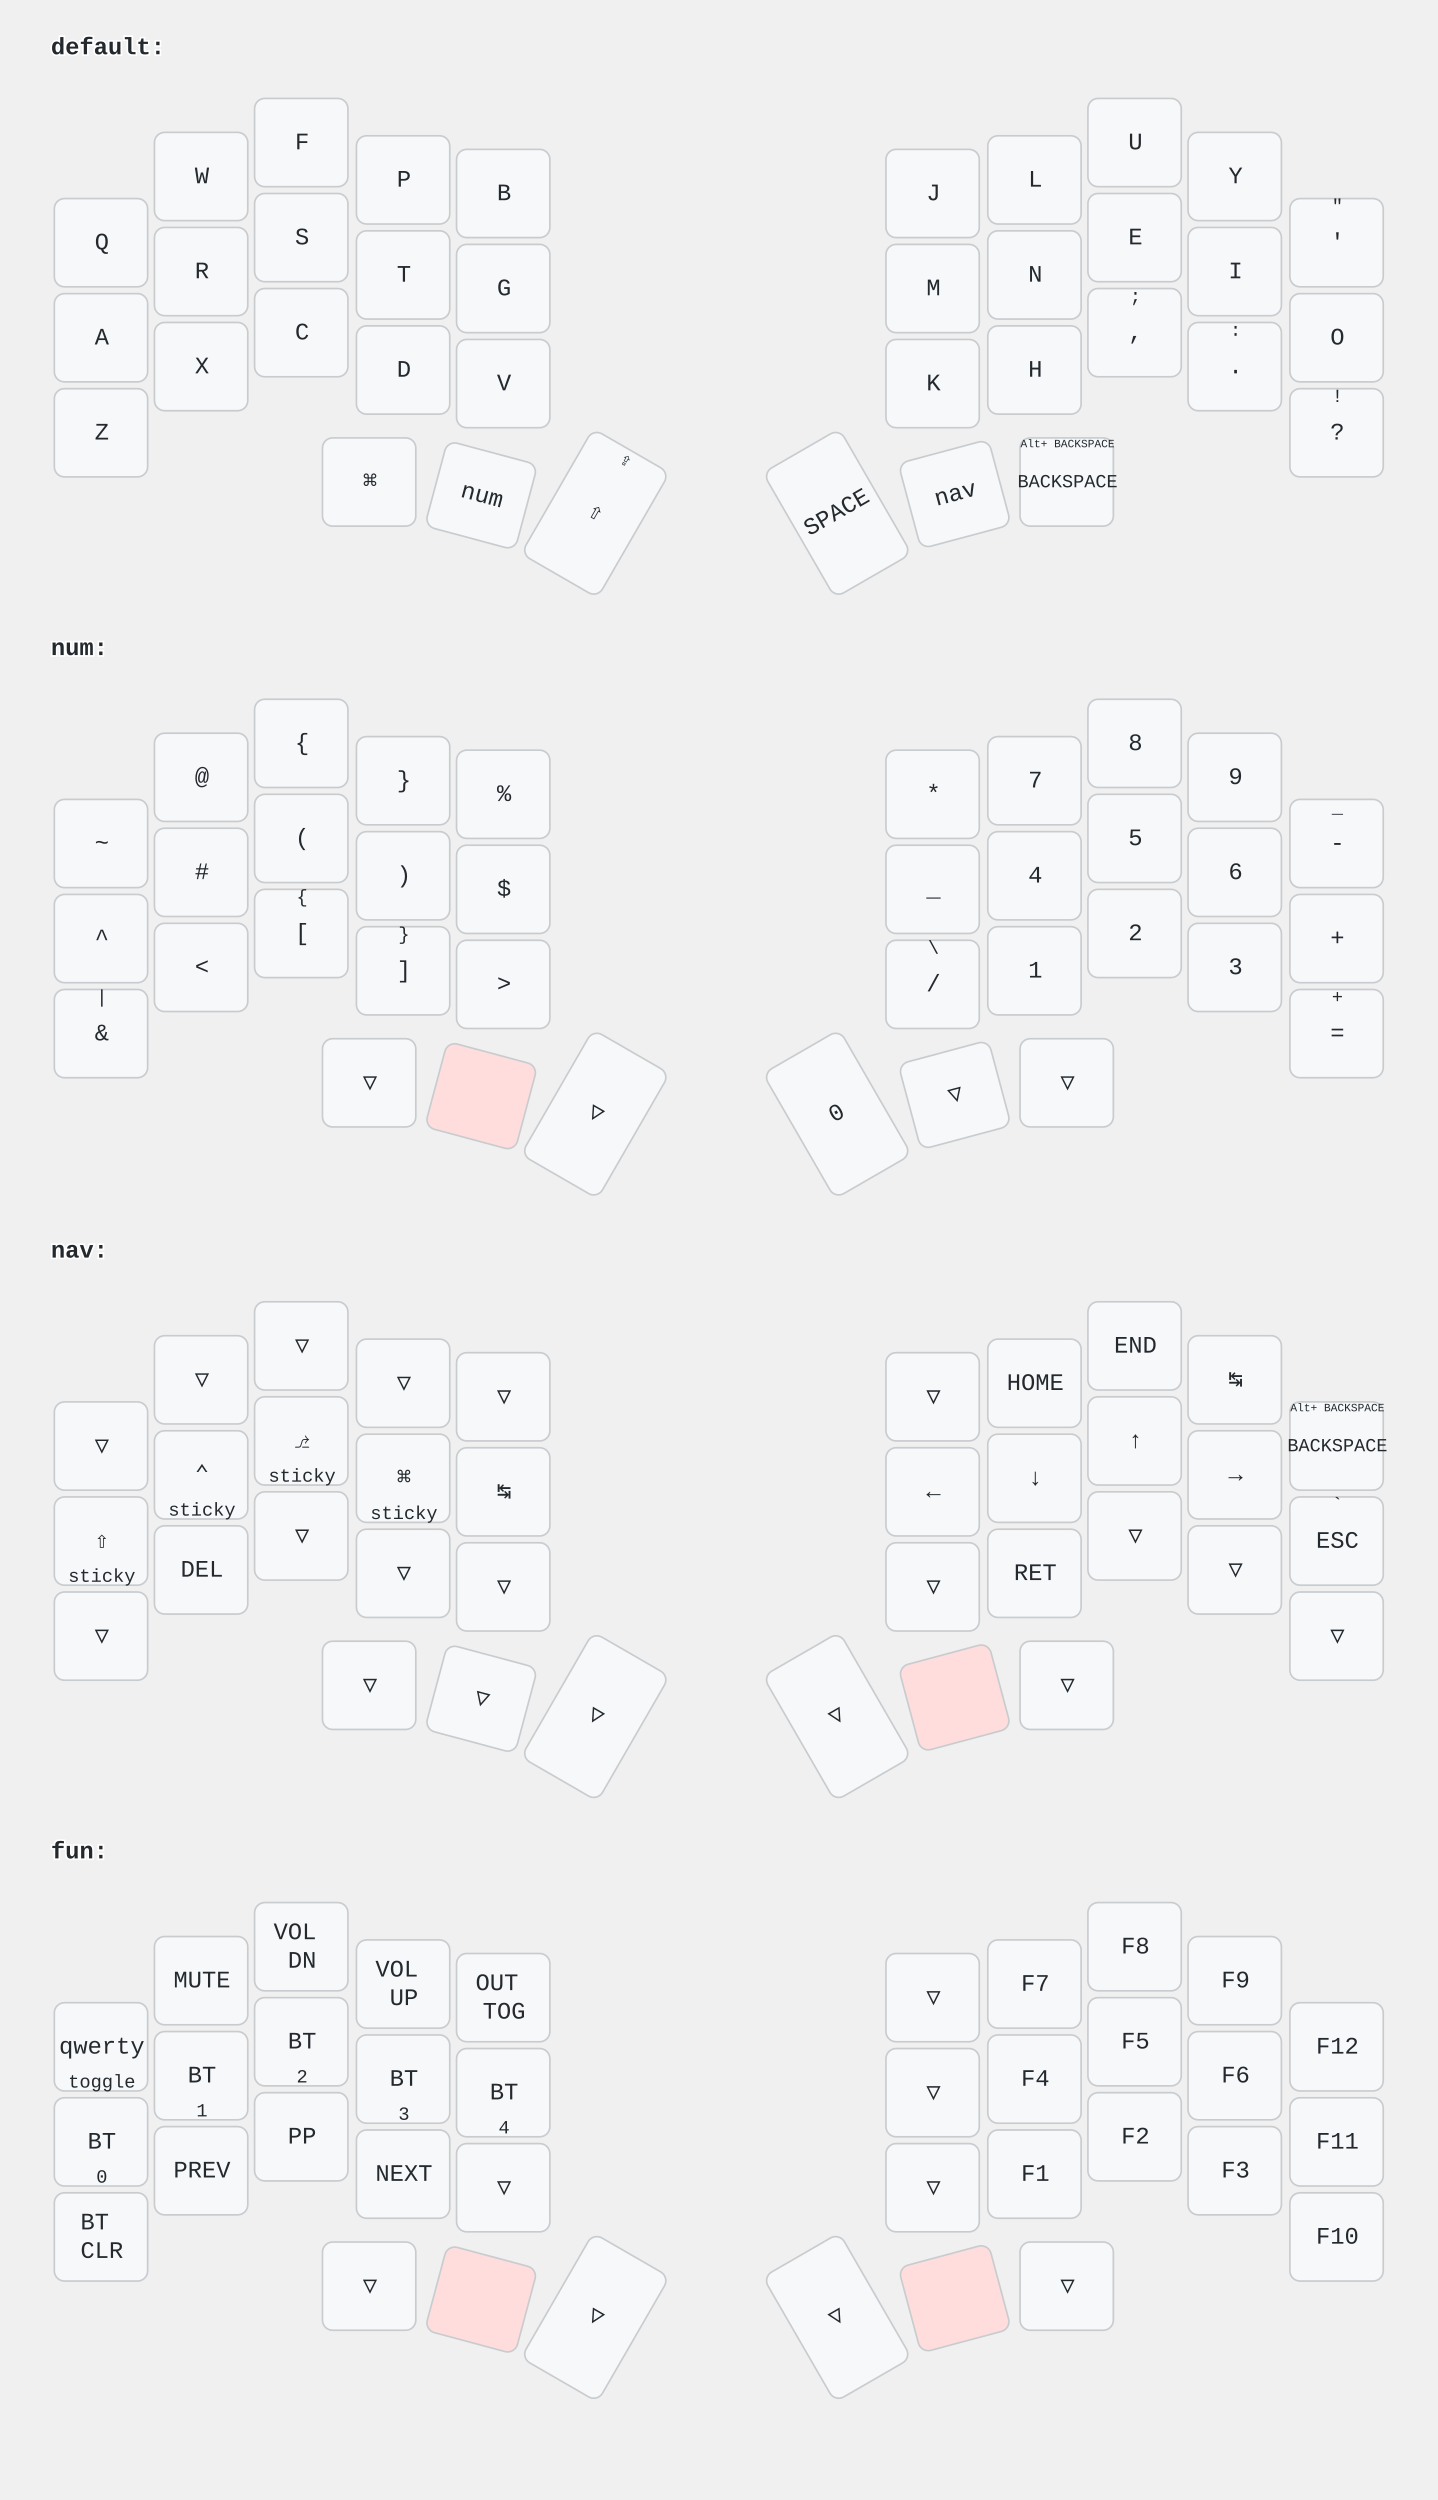
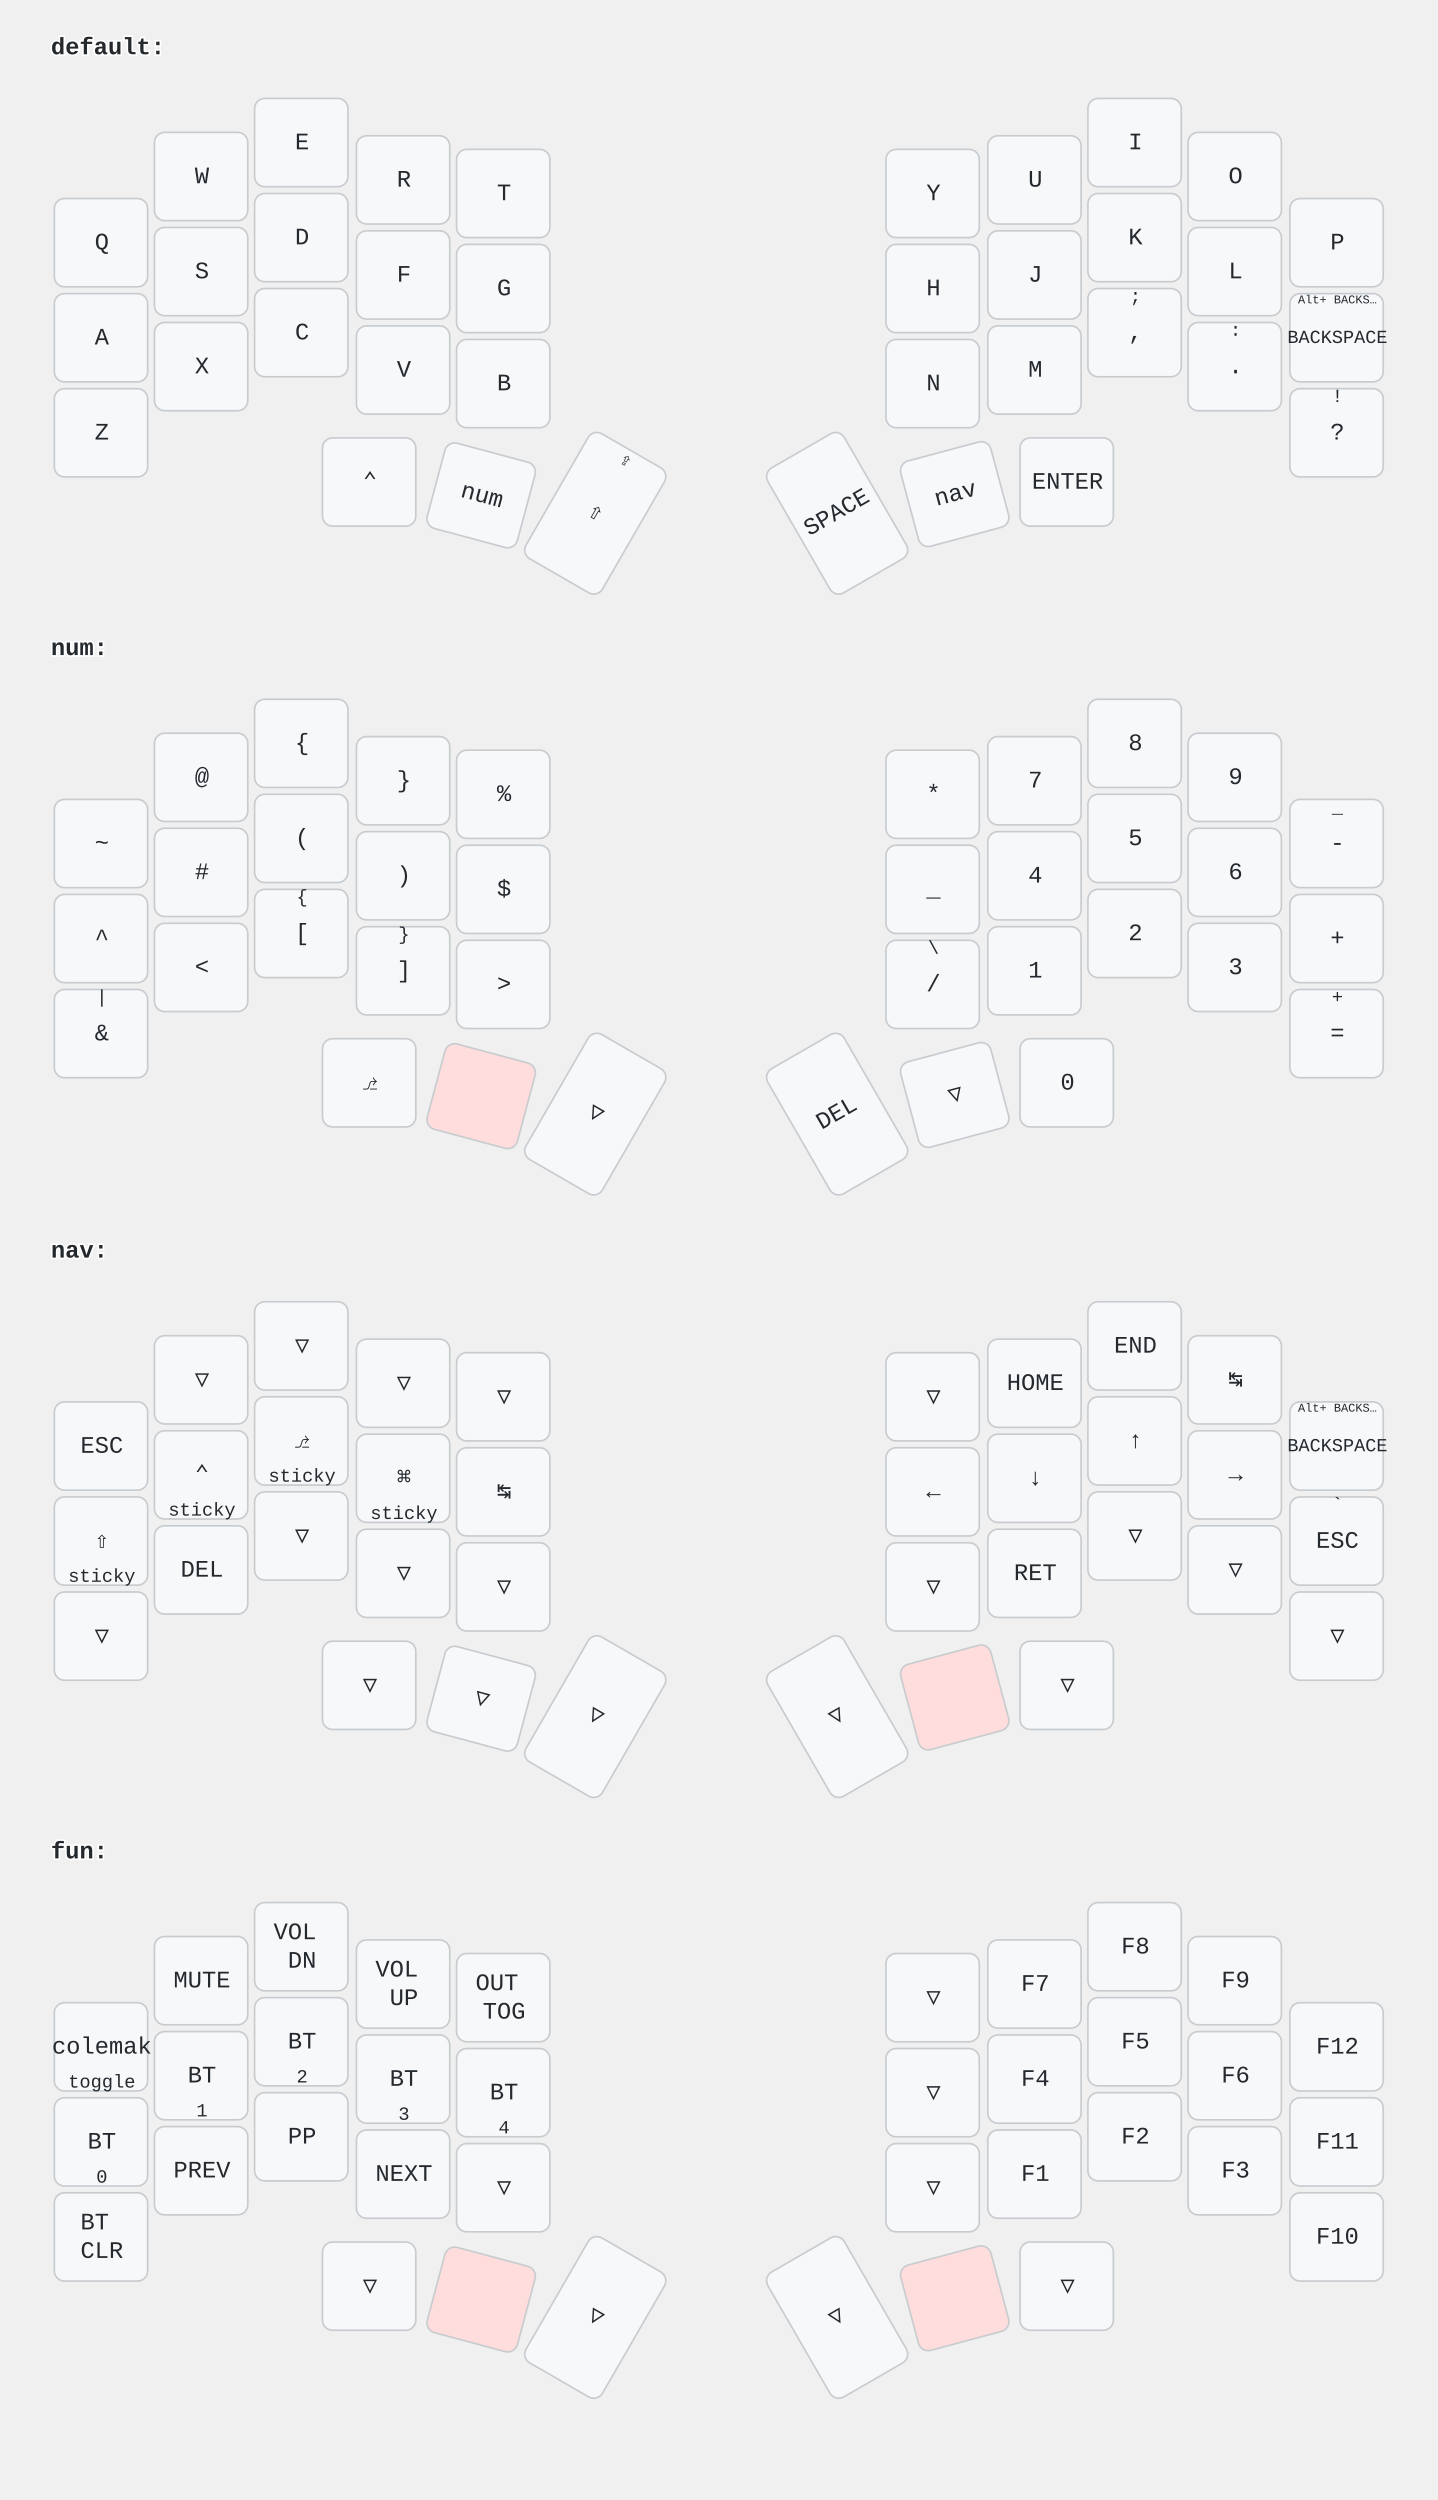
<svg xmlns="http://www.w3.org/2000/svg" width="847" height="1473" viewBox="0 0 847 1473" class="keymap">
  <style>/* font and background color specifications */
svg {
    font-family: SFMono-Regular,Consolas,Liberation Mono,Menlo,monospace;
    font-size: 14px;
    font-kerning: normal;
    text-rendering: optimizeLegibility;
    fill: #24292e;
}

/* default key styling */
rect {
    fill: #f6f8fa;
    stroke: #c9cccf;
    stroke-width: 1;
}

/* color accent for combo boxes */
rect.combo {
    fill: #cdf;
}

/* color accent for held keys */
rect.held, rect.combo.held {
    fill: #fdd;
}

/* color accent for ghost (optional) keys */
rect.ghost, rect.combo.ghost {
    fill: #ddd;
}

text {
    text-anchor: middle;
    dominant-baseline: middle;
}

/* styling for layer labels */
text.label {
    font-weight: bold;
    text-anchor: start;
    stroke: white;
    stroke-width: 2;
    paint-order: stroke;
}

/* styling for combo tap, and key hold/shifted label text */
text.combo, text.hold, text.shifted {
    font-size: 11px;
}

text.hold {
    text-anchor: middle;
    dominant-baseline: auto;
}

text.shifted {
    text-anchor: middle;
    dominant-baseline: hanging;
}

/* styling for hold/shifted label text in combo box */
text.combo.hold, text.combo.shifted {
    font-size: 8px;
}

/* styling for combo dendrons */
path {
    stroke-width: 1;
    stroke: gray;
    fill: none;
}
</style>
  <g transform="translate(30, 0)" class="layer-default">
-     <text x="0" y="28" class="label">default:</text>
+     <text x="0" y="28" class="label" id="default">default:</text>
    <g transform="translate(0, 56)">
      <g transform="translate(30, 87)" class="key keypos-0">
        <rect rx="6" ry="6" x="-28" y="-26" width="55" height="52" class="key" />
        <text x="0" y="0" class="key tap">Q</text>
      </g>
      <g transform="translate(89, 48)" class="key keypos-1">
        <rect rx="6" ry="6" x="-28" y="-26" width="55" height="52" class="key" />
        <text x="0" y="0" class="key tap">W</text>
      </g>
      <g transform="translate(148, 28)" class="key keypos-2">
        <rect rx="6" ry="6" x="-28" y="-26" width="55" height="52" class="key" />
+         <text x="0" y="0" class="key tap">E</text>
+       </g>
+       <g transform="translate(208, 50)" class="key keypos-3">
+         <rect rx="6" ry="6" x="-28" y="-26" width="55" height="52" class="key" />
+         <text x="0" y="0" class="key tap">R</text>
+       </g>
+       <g transform="translate(267, 58)" class="key keypos-4">
+         <rect rx="6" ry="6" x="-28" y="-26" width="55" height="52" class="key" />
+         <text x="0" y="0" class="key tap">T</text>
+       </g>
+       <g transform="translate(520, 58)" class="key keypos-5">
+         <rect rx="6" ry="6" x="-28" y="-26" width="55" height="52" class="key" />
+         <text x="0" y="0" class="key tap">Y</text>
+       </g>
+       <g transform="translate(580, 50)" class="key keypos-6">
+         <rect rx="6" ry="6" x="-28" y="-26" width="55" height="52" class="key" />
+         <text x="0" y="0" class="key tap">U</text>
+       </g>
+       <g transform="translate(639, 28)" class="key keypos-7">
+         <rect rx="6" ry="6" x="-28" y="-26" width="55" height="52" class="key" />
+         <text x="0" y="0" class="key tap">I</text>
+       </g>
+       <g transform="translate(698, 48)" class="key keypos-8">
+         <rect rx="6" ry="6" x="-28" y="-26" width="55" height="52" class="key" />
+         <text x="0" y="0" class="key tap">O</text>
+       </g>
+       <g transform="translate(758, 87)" class="key keypos-9">
+         <rect rx="6" ry="6" x="-28" y="-26" width="55" height="52" class="key" />
+         <text x="0" y="0" class="key tap">P</text>
+       </g>
+       <g transform="translate(30, 143)" class="key keypos-10">
+         <rect rx="6" ry="6" x="-28" y="-26" width="55" height="52" class="key" />
+         <text x="0" y="0" class="key tap">A</text>
+       </g>
+       <g transform="translate(89, 104)" class="key keypos-11">
+         <rect rx="6" ry="6" x="-28" y="-26" width="55" height="52" class="key" />
+         <text x="0" y="0" class="key tap">S</text>
+       </g>
+       <g transform="translate(148, 84)" class="key keypos-12">
+         <rect rx="6" ry="6" x="-28" y="-26" width="55" height="52" class="key" />
+         <text x="0" y="0" class="key tap">D</text>
+       </g>
+       <g transform="translate(208, 106)" class="key keypos-13">
+         <rect rx="6" ry="6" x="-28" y="-26" width="55" height="52" class="key" />
        <text x="0" y="0" class="key tap">F</text>
      </g>
-       <g transform="translate(208, 50)" class="key keypos-3">
-         <rect rx="6" ry="6" x="-28" y="-26" width="55" height="52" class="key" />
-         <text x="0" y="0" class="key tap">P</text>
-       </g>
-       <g transform="translate(267, 58)" class="key keypos-4">
+       <g transform="translate(267, 114)" class="key keypos-14">
+         <rect rx="6" ry="6" x="-28" y="-26" width="55" height="52" class="key" />
+         <text x="0" y="0" class="key tap">G</text>
+       </g>
+       <g transform="translate(520, 114)" class="key keypos-15">
+         <rect rx="6" ry="6" x="-28" y="-26" width="55" height="52" class="key" />
+         <text x="0" y="0" class="key tap">H</text>
+       </g>
+       <g transform="translate(580, 106)" class="key keypos-16">
+         <rect rx="6" ry="6" x="-28" y="-26" width="55" height="52" class="key" />
+         <text x="0" y="0" class="key tap">J</text>
+       </g>
+       <g transform="translate(639, 84)" class="key keypos-17">
+         <rect rx="6" ry="6" x="-28" y="-26" width="55" height="52" class="key" />
+         <text x="0" y="0" class="key tap">K</text>
+       </g>
+       <g transform="translate(698, 104)" class="key keypos-18">
+         <rect rx="6" ry="6" x="-28" y="-26" width="55" height="52" class="key" />
+         <text x="0" y="0" class="key tap">L</text>
+       </g>
+       <g transform="translate(758, 143)" class="key keypos-19">
+         <rect rx="6" ry="6" x="-28" y="-26" width="55" height="52" class="key" />
+         <text x="0" y="0" class="key tap">
+           <tspan style="font-size: 78%">BACKSPACE</tspan>
+         </text>
+         <text x="0" y="-24" class="key shifted">
+           <tspan style="font-size: 64%">Alt+ BACKS…</tspan>
+         </text>
+       </g>
+       <g transform="translate(30, 199)" class="key keypos-20">
+         <rect rx="6" ry="6" x="-28" y="-26" width="55" height="52" class="key" />
+         <text x="0" y="0" class="key tap">Z</text>
+       </g>
+       <g transform="translate(89, 160)" class="key keypos-21">
+         <rect rx="6" ry="6" x="-28" y="-26" width="55" height="52" class="key" />
+         <text x="0" y="0" class="key tap">X</text>
+       </g>
+       <g transform="translate(148, 140)" class="key keypos-22">
+         <rect rx="6" ry="6" x="-28" y="-26" width="55" height="52" class="key" />
+         <text x="0" y="0" class="key tap">C</text>
+       </g>
+       <g transform="translate(208, 162)" class="key keypos-23">
+         <rect rx="6" ry="6" x="-28" y="-26" width="55" height="52" class="key" />
+         <text x="0" y="0" class="key tap">V</text>
+       </g>
+       <g transform="translate(267, 170)" class="key keypos-24">
        <rect rx="6" ry="6" x="-28" y="-26" width="55" height="52" class="key" />
        <text x="0" y="0" class="key tap">B</text>
      </g>
-       <g transform="translate(520, 58)" class="key keypos-5">
-         <rect rx="6" ry="6" x="-28" y="-26" width="55" height="52" class="key" />
-         <text x="0" y="0" class="key tap">J</text>
-       </g>
-       <g transform="translate(580, 50)" class="key keypos-6">
-         <rect rx="6" ry="6" x="-28" y="-26" width="55" height="52" class="key" />
-         <text x="0" y="0" class="key tap">L</text>
-       </g>
-       <g transform="translate(639, 28)" class="key keypos-7">
-         <rect rx="6" ry="6" x="-28" y="-26" width="55" height="52" class="key" />
-         <text x="0" y="0" class="key tap">U</text>
-       </g>
-       <g transform="translate(698, 48)" class="key keypos-8">
-         <rect rx="6" ry="6" x="-28" y="-26" width="55" height="52" class="key" />
-         <text x="0" y="0" class="key tap">Y</text>
-       </g>
-       <g transform="translate(758, 87)" class="key keypos-9">
-         <rect rx="6" ry="6" x="-28" y="-26" width="55" height="52" class="key" />
-         <text x="0" y="0" class="key tap">'</text>
-         <text x="0" y="-24" class="key shifted">"</text>
-       </g>
-       <g transform="translate(30, 143)" class="key keypos-10">
-         <rect rx="6" ry="6" x="-28" y="-26" width="55" height="52" class="key" />
-         <text x="0" y="0" class="key tap">A</text>
-       </g>
-       <g transform="translate(89, 104)" class="key keypos-11">
-         <rect rx="6" ry="6" x="-28" y="-26" width="55" height="52" class="key" />
-         <text x="0" y="0" class="key tap">R</text>
-       </g>
-       <g transform="translate(148, 84)" class="key keypos-12">
-         <rect rx="6" ry="6" x="-28" y="-26" width="55" height="52" class="key" />
-         <text x="0" y="0" class="key tap">S</text>
-       </g>
-       <g transform="translate(208, 106)" class="key keypos-13">
-         <rect rx="6" ry="6" x="-28" y="-26" width="55" height="52" class="key" />
-         <text x="0" y="0" class="key tap">T</text>
-       </g>
-       <g transform="translate(267, 114)" class="key keypos-14">
-         <rect rx="6" ry="6" x="-28" y="-26" width="55" height="52" class="key" />
-         <text x="0" y="0" class="key tap">G</text>
-       </g>
-       <g transform="translate(520, 114)" class="key keypos-15">
+       <g transform="translate(520, 170)" class="key keypos-25">
+         <rect rx="6" ry="6" x="-28" y="-26" width="55" height="52" class="key" />
+         <text x="0" y="0" class="key tap">N</text>
+       </g>
+       <g transform="translate(580, 162)" class="key keypos-26">
        <rect rx="6" ry="6" x="-28" y="-26" width="55" height="52" class="key" />
        <text x="0" y="0" class="key tap">M</text>
-       </g>
-       <g transform="translate(580, 106)" class="key keypos-16">
-         <rect rx="6" ry="6" x="-28" y="-26" width="55" height="52" class="key" />
-         <text x="0" y="0" class="key tap">N</text>
-       </g>
-       <g transform="translate(639, 84)" class="key keypos-17">
-         <rect rx="6" ry="6" x="-28" y="-26" width="55" height="52" class="key" />
-         <text x="0" y="0" class="key tap">E</text>
-       </g>
-       <g transform="translate(698, 104)" class="key keypos-18">
-         <rect rx="6" ry="6" x="-28" y="-26" width="55" height="52" class="key" />
-         <text x="0" y="0" class="key tap">I</text>
-       </g>
-       <g transform="translate(758, 143)" class="key keypos-19">
-         <rect rx="6" ry="6" x="-28" y="-26" width="55" height="52" class="key" />
-         <text x="0" y="0" class="key tap">O</text>
-       </g>
-       <g transform="translate(30, 199)" class="key keypos-20">
-         <rect rx="6" ry="6" x="-28" y="-26" width="55" height="52" class="key" />
-         <text x="0" y="0" class="key tap">Z</text>
-       </g>
-       <g transform="translate(89, 160)" class="key keypos-21">
-         <rect rx="6" ry="6" x="-28" y="-26" width="55" height="52" class="key" />
-         <text x="0" y="0" class="key tap">X</text>
-       </g>
-       <g transform="translate(148, 140)" class="key keypos-22">
-         <rect rx="6" ry="6" x="-28" y="-26" width="55" height="52" class="key" />
-         <text x="0" y="0" class="key tap">C</text>
-       </g>
-       <g transform="translate(208, 162)" class="key keypos-23">
-         <rect rx="6" ry="6" x="-28" y="-26" width="55" height="52" class="key" />
-         <text x="0" y="0" class="key tap">D</text>
-       </g>
-       <g transform="translate(267, 170)" class="key keypos-24">
-         <rect rx="6" ry="6" x="-28" y="-26" width="55" height="52" class="key" />
-         <text x="0" y="0" class="key tap">V</text>
-       </g>
-       <g transform="translate(520, 170)" class="key keypos-25">
-         <rect rx="6" ry="6" x="-28" y="-26" width="55" height="52" class="key" />
-         <text x="0" y="0" class="key tap">K</text>
-       </g>
-       <g transform="translate(580, 162)" class="key keypos-26">
-         <rect rx="6" ry="6" x="-28" y="-26" width="55" height="52" class="key" />
-         <text x="0" y="0" class="key tap">H</text>
      </g>
      <g transform="translate(639, 140)" class="key keypos-27">
        <rect rx="6" ry="6" x="-28" y="-26" width="55" height="52" class="key" />
        <text x="0" y="0" class="key tap">,</text>
        <text x="0" y="-24" class="key shifted">;</text>
      </g>
      <g transform="translate(698, 160)" class="key keypos-28">
        <rect rx="6" ry="6" x="-28" y="-26" width="55" height="52" class="key" />
        <text x="0" y="0" class="key tap">.</text>
        <text x="0" y="-24" class="key shifted">:</text>
      </g>
      <g transform="translate(758, 199)" class="key keypos-29">
        <rect rx="6" ry="6" x="-28" y="-26" width="55" height="52" class="key" />
        <text x="0" y="0" class="key tap">?</text>
        <text x="0" y="-24" class="key shifted">!</text>
      </g>
      <g transform="translate(188, 228)" class="key keypos-30">
        <rect rx="6" ry="6" x="-28" y="-26" width="55" height="52" class="key" />
-         <text x="0" y="0" class="key tap">⌘</text>
+         <text x="0" y="0" class="key tap">⌃</text>
      </g>
      <g transform="translate(254, 236) rotate(15.0)" class="key keypos-31">
        <rect rx="6" ry="6" x="-28" y="-26" width="55" height="52" class="key" />
-         <text x="0" y="0" class="key tap">num</text>
+         <a href="#num">
+           <text x="0" y="0" class="key tap layer-activator">num</text>
+         </a>
      </g>
      <g transform="translate(321, 246) rotate(30.0)" class="key keypos-32">
        <rect rx="6" ry="6" x="-26" y="-42" width="52" height="85" class="key" />
        <text x="0" y="0" class="key tap">⇧</text>
        <text x="0" y="-40" class="key shifted">⇪</text>
      </g>
      <g transform="translate(463, 246) rotate(-30.0)" class="key keypos-33">
        <rect rx="6" ry="6" x="-26" y="-42" width="52" height="85" class="key" />
        <text x="0" y="0" class="key tap">SPACE</text>
      </g>
      <g transform="translate(533, 235) rotate(-15.0)" class="key keypos-34">
        <rect rx="6" ry="6" x="-28" y="-26" width="55" height="52" class="key" />
-         <text x="0" y="0" class="key tap">nav</text>
+         <a href="#nav">
+           <text x="0" y="0" class="key tap layer-activator">nav</text>
+         </a>
      </g>
      <g transform="translate(599, 228)" class="key keypos-35">
+         <rect rx="6" ry="6" x="-28" y="-26" width="55" height="52" class="key" />
+         <text x="0" y="0" class="key tap">ENTER</text>
+       </g>
+     </g>
+   </g>
+   <g transform="translate(30, 354)" class="layer-num">
+     <text x="0" y="28" class="label" id="num">num:</text>
+     <g transform="translate(0, 56)">
+       <g transform="translate(30, 87)" class="key keypos-0">
+         <rect rx="6" ry="6" x="-28" y="-26" width="55" height="52" class="key" />
+         <text x="0" y="0" class="key tap">~</text>
+       </g>
+       <g transform="translate(89, 48)" class="key keypos-1">
+         <rect rx="6" ry="6" x="-28" y="-26" width="55" height="52" class="key" />
+         <text x="0" y="0" class="key tap">@</text>
+       </g>
+       <g transform="translate(148, 28)" class="key keypos-2">
+         <rect rx="6" ry="6" x="-28" y="-26" width="55" height="52" class="key" />
+         <text x="0" y="0" class="key tap">{</text>
+       </g>
+       <g transform="translate(208, 50)" class="key keypos-3">
+         <rect rx="6" ry="6" x="-28" y="-26" width="55" height="52" class="key" />
+         <text x="0" y="0" class="key tap">}</text>
+       </g>
+       <g transform="translate(267, 58)" class="key keypos-4">
+         <rect rx="6" ry="6" x="-28" y="-26" width="55" height="52" class="key" />
+         <text x="0" y="0" class="key tap">%</text>
+       </g>
+       <g transform="translate(520, 58)" class="key keypos-5">
+         <rect rx="6" ry="6" x="-28" y="-26" width="55" height="52" class="key" />
+         <text x="0" y="0" class="key tap">*</text>
+       </g>
+       <g transform="translate(580, 50)" class="key keypos-6">
+         <rect rx="6" ry="6" x="-28" y="-26" width="55" height="52" class="key" />
+         <text x="0" y="0" class="key tap">7</text>
+       </g>
+       <g transform="translate(639, 28)" class="key keypos-7">
+         <rect rx="6" ry="6" x="-28" y="-26" width="55" height="52" class="key" />
+         <text x="0" y="0" class="key tap">8</text>
+       </g>
+       <g transform="translate(698, 48)" class="key keypos-8">
+         <rect rx="6" ry="6" x="-28" y="-26" width="55" height="52" class="key" />
+         <text x="0" y="0" class="key tap">9</text>
+       </g>
+       <g transform="translate(758, 87)" class="key keypos-9">
+         <rect rx="6" ry="6" x="-28" y="-26" width="55" height="52" class="key" />
+         <text x="0" y="0" class="key tap">-</text>
+         <text x="0" y="-24" class="key shifted">_</text>
+       </g>
+       <g transform="translate(30, 143)" class="key keypos-10">
+         <rect rx="6" ry="6" x="-28" y="-26" width="55" height="52" class="key" />
+         <text x="0" y="0" class="key tap">^</text>
+       </g>
+       <g transform="translate(89, 104)" class="key keypos-11">
+         <rect rx="6" ry="6" x="-28" y="-26" width="55" height="52" class="key" />
+         <text x="0" y="0" class="key tap">#</text>
+       </g>
+       <g transform="translate(148, 84)" class="key keypos-12">
+         <rect rx="6" ry="6" x="-28" y="-26" width="55" height="52" class="key" />
+         <text x="0" y="0" class="key tap">(</text>
+       </g>
+       <g transform="translate(208, 106)" class="key keypos-13">
+         <rect rx="6" ry="6" x="-28" y="-26" width="55" height="52" class="key" />
+         <text x="0" y="0" class="key tap">)</text>
+       </g>
+       <g transform="translate(267, 114)" class="key keypos-14">
+         <rect rx="6" ry="6" x="-28" y="-26" width="55" height="52" class="key" />
+         <text x="0" y="0" class="key tap">$</text>
+       </g>
+       <g transform="translate(520, 114)" class="key keypos-15">
+         <rect rx="6" ry="6" x="-28" y="-26" width="55" height="52" class="key" />
+         <text x="0" y="0" class="key tap">_</text>
+       </g>
+       <g transform="translate(580, 106)" class="key keypos-16">
+         <rect rx="6" ry="6" x="-28" y="-26" width="55" height="52" class="key" />
+         <text x="0" y="0" class="key tap">4</text>
+       </g>
+       <g transform="translate(639, 84)" class="key keypos-17">
+         <rect rx="6" ry="6" x="-28" y="-26" width="55" height="52" class="key" />
+         <text x="0" y="0" class="key tap">5</text>
+       </g>
+       <g transform="translate(698, 104)" class="key keypos-18">
+         <rect rx="6" ry="6" x="-28" y="-26" width="55" height="52" class="key" />
+         <text x="0" y="0" class="key tap">6</text>
+       </g>
+       <g transform="translate(758, 143)" class="key keypos-19">
+         <rect rx="6" ry="6" x="-28" y="-26" width="55" height="52" class="key" />
+         <text x="0" y="0" class="key tap">+</text>
+       </g>
+       <g transform="translate(30, 199)" class="key keypos-20">
+         <rect rx="6" ry="6" x="-28" y="-26" width="55" height="52" class="key" />
+         <text x="0" y="0" class="key tap">&amp;</text>
+         <text x="0" y="-24" class="key shifted">|</text>
+       </g>
+       <g transform="translate(89, 160)" class="key keypos-21">
+         <rect rx="6" ry="6" x="-28" y="-26" width="55" height="52" class="key" />
+         <text x="0" y="0" class="key tap">&lt;</text>
+       </g>
+       <g transform="translate(148, 140)" class="key keypos-22">
+         <rect rx="6" ry="6" x="-28" y="-26" width="55" height="52" class="key" />
+         <text x="0" y="0" class="key tap">[</text>
+         <text x="0" y="-24" class="key shifted">{</text>
+       </g>
+       <g transform="translate(208, 162)" class="key keypos-23">
+         <rect rx="6" ry="6" x="-28" y="-26" width="55" height="52" class="key" />
+         <text x="0" y="0" class="key tap">]</text>
+         <text x="0" y="-24" class="key shifted">}</text>
+       </g>
+       <g transform="translate(267, 170)" class="key keypos-24">
+         <rect rx="6" ry="6" x="-28" y="-26" width="55" height="52" class="key" />
+         <text x="0" y="0" class="key tap">&gt;</text>
+       </g>
+       <g transform="translate(520, 170)" class="key keypos-25">
+         <rect rx="6" ry="6" x="-28" y="-26" width="55" height="52" class="key" />
+         <text x="0" y="0" class="key tap">/</text>
+         <text x="0" y="-24" class="key shifted">\</text>
+       </g>
+       <g transform="translate(580, 162)" class="key keypos-26">
+         <rect rx="6" ry="6" x="-28" y="-26" width="55" height="52" class="key" />
+         <text x="0" y="0" class="key tap">1</text>
+       </g>
+       <g transform="translate(639, 140)" class="key keypos-27">
+         <rect rx="6" ry="6" x="-28" y="-26" width="55" height="52" class="key" />
+         <text x="0" y="0" class="key tap">2</text>
+       </g>
+       <g transform="translate(698, 160)" class="key keypos-28">
+         <rect rx="6" ry="6" x="-28" y="-26" width="55" height="52" class="key" />
+         <text x="0" y="0" class="key tap">3</text>
+       </g>
+       <g transform="translate(758, 199)" class="key keypos-29">
+         <rect rx="6" ry="6" x="-28" y="-26" width="55" height="52" class="key" />
+         <text x="0" y="0" class="key tap">=</text>
+         <text x="0" y="-24" class="key shifted">+</text>
+       </g>
+       <g transform="translate(188, 228)" class="key keypos-30">
+         <rect rx="6" ry="6" x="-28" y="-26" width="55" height="52" class="key" />
+         <text x="0" y="0" class="key tap">⎇</text>
+       </g>
+       <g transform="translate(254, 236) rotate(15.0)" class="key held keypos-31">
+         <rect rx="6" ry="6" x="-28" y="-26" width="55" height="52" class="key held" />
+       </g>
+       <g transform="translate(321, 246) rotate(30.0)" class="key trans keypos-32">
+         <rect rx="6" ry="6" x="-26" y="-42" width="52" height="85" class="key trans" />
+         <text x="0" y="0" class="key trans tap">▽</text>
+       </g>
+       <g transform="translate(463, 246) rotate(-30.0)" class="key keypos-33">
+         <rect rx="6" ry="6" x="-26" y="-42" width="52" height="85" class="key" />
+         <text x="0" y="0" class="key tap">DEL</text>
+       </g>
+       <g transform="translate(533, 235) rotate(-15.0)" class="key trans keypos-34">
+         <rect rx="6" ry="6" x="-28" y="-26" width="55" height="52" class="key trans" />
+         <text x="0" y="0" class="key trans tap">▽</text>
+       </g>
+       <g transform="translate(599, 228)" class="key keypos-35">
+         <rect rx="6" ry="6" x="-28" y="-26" width="55" height="52" class="key" />
+         <text x="0" y="0" class="key tap">0</text>
+       </g>
+     </g>
+   </g>
+   <g transform="translate(30, 709)" class="layer-nav">
+     <text x="0" y="28" class="label" id="nav">nav:</text>
+     <g transform="translate(0, 56)">
+       <g transform="translate(30, 87)" class="key keypos-0">
+         <rect rx="6" ry="6" x="-28" y="-26" width="55" height="52" class="key" />
+         <text x="0" y="0" class="key tap">ESC</text>
+       </g>
+       <g transform="translate(89, 48)" class="key trans keypos-1">
+         <rect rx="6" ry="6" x="-28" y="-26" width="55" height="52" class="key trans" />
+         <text x="0" y="0" class="key trans tap">▽</text>
+       </g>
+       <g transform="translate(148, 28)" class="key trans keypos-2">
+         <rect rx="6" ry="6" x="-28" y="-26" width="55" height="52" class="key trans" />
+         <text x="0" y="0" class="key trans tap">▽</text>
+       </g>
+       <g transform="translate(208, 50)" class="key trans keypos-3">
+         <rect rx="6" ry="6" x="-28" y="-26" width="55" height="52" class="key trans" />
+         <text x="0" y="0" class="key trans tap">▽</text>
+       </g>
+       <g transform="translate(267, 58)" class="key trans keypos-4">
+         <rect rx="6" ry="6" x="-28" y="-26" width="55" height="52" class="key trans" />
+         <text x="0" y="0" class="key trans tap">▽</text>
+       </g>
+       <g transform="translate(520, 58)" class="key trans keypos-5">
+         <rect rx="6" ry="6" x="-28" y="-26" width="55" height="52" class="key trans" />
+         <text x="0" y="0" class="key trans tap">▽</text>
+       </g>
+       <g transform="translate(580, 50)" class="key keypos-6">
+         <rect rx="6" ry="6" x="-28" y="-26" width="55" height="52" class="key" />
+         <text x="0" y="0" class="key tap">HOME</text>
+       </g>
+       <g transform="translate(639, 28)" class="key keypos-7">
+         <rect rx="6" ry="6" x="-28" y="-26" width="55" height="52" class="key" />
+         <text x="0" y="0" class="key tap">END</text>
+       </g>
+       <g transform="translate(698, 48)" class="key keypos-8">
+         <rect rx="6" ry="6" x="-28" y="-26" width="55" height="52" class="key" />
+         <text x="0" y="0" class="key tap">↹</text>
+       </g>
+       <g transform="translate(758, 87)" class="key keypos-9">
        <rect rx="6" ry="6" x="-28" y="-26" width="55" height="52" class="key" />
        <text x="0" y="0" class="key tap">
          <tspan style="font-size: 78%">BACKSPACE</tspan>
        </text>
        <text x="0" y="-24" class="key shifted">
-           <tspan style="font-size: 60%">Alt+ BACKSPACE</tspan>
-         </text>
-       </g>
-     </g>
-   </g>
-   <g transform="translate(30, 354)" class="layer-num">
-     <text x="0" y="28" class="label">num:</text>
-     <g transform="translate(0, 56)">
-       <g transform="translate(30, 87)" class="key keypos-0">
-         <rect rx="6" ry="6" x="-28" y="-26" width="55" height="52" class="key" />
-         <text x="0" y="0" class="key tap">~</text>
-       </g>
-       <g transform="translate(89, 48)" class="key keypos-1">
-         <rect rx="6" ry="6" x="-28" y="-26" width="55" height="52" class="key" />
-         <text x="0" y="0" class="key tap">@</text>
-       </g>
-       <g transform="translate(148, 28)" class="key keypos-2">
-         <rect rx="6" ry="6" x="-28" y="-26" width="55" height="52" class="key" />
-         <text x="0" y="0" class="key tap">{</text>
-       </g>
-       <g transform="translate(208, 50)" class="key keypos-3">
-         <rect rx="6" ry="6" x="-28" y="-26" width="55" height="52" class="key" />
-         <text x="0" y="0" class="key tap">}</text>
-       </g>
-       <g transform="translate(267, 58)" class="key keypos-4">
-         <rect rx="6" ry="6" x="-28" y="-26" width="55" height="52" class="key" />
-         <text x="0" y="0" class="key tap">%</text>
-       </g>
-       <g transform="translate(520, 58)" class="key keypos-5">
-         <rect rx="6" ry="6" x="-28" y="-26" width="55" height="52" class="key" />
-         <text x="0" y="0" class="key tap">*</text>
-       </g>
-       <g transform="translate(580, 50)" class="key keypos-6">
-         <rect rx="6" ry="6" x="-28" y="-26" width="55" height="52" class="key" />
-         <text x="0" y="0" class="key tap">7</text>
-       </g>
-       <g transform="translate(639, 28)" class="key keypos-7">
-         <rect rx="6" ry="6" x="-28" y="-26" width="55" height="52" class="key" />
-         <text x="0" y="0" class="key tap">8</text>
-       </g>
-       <g transform="translate(698, 48)" class="key keypos-8">
-         <rect rx="6" ry="6" x="-28" y="-26" width="55" height="52" class="key" />
-         <text x="0" y="0" class="key tap">9</text>
-       </g>
-       <g transform="translate(758, 87)" class="key keypos-9">
-         <rect rx="6" ry="6" x="-28" y="-26" width="55" height="52" class="key" />
-         <text x="0" y="0" class="key tap">-</text>
-         <text x="0" y="-24" class="key shifted">_</text>
-       </g>
-       <g transform="translate(30, 143)" class="key keypos-10">
-         <rect rx="6" ry="6" x="-28" y="-26" width="55" height="52" class="key" />
-         <text x="0" y="0" class="key tap">^</text>
-       </g>
-       <g transform="translate(89, 104)" class="key keypos-11">
-         <rect rx="6" ry="6" x="-28" y="-26" width="55" height="52" class="key" />
-         <text x="0" y="0" class="key tap">#</text>
-       </g>
-       <g transform="translate(148, 84)" class="key keypos-12">
-         <rect rx="6" ry="6" x="-28" y="-26" width="55" height="52" class="key" />
-         <text x="0" y="0" class="key tap">(</text>
-       </g>
-       <g transform="translate(208, 106)" class="key keypos-13">
-         <rect rx="6" ry="6" x="-28" y="-26" width="55" height="52" class="key" />
-         <text x="0" y="0" class="key tap">)</text>
-       </g>
-       <g transform="translate(267, 114)" class="key keypos-14">
-         <rect rx="6" ry="6" x="-28" y="-26" width="55" height="52" class="key" />
-         <text x="0" y="0" class="key tap">$</text>
-       </g>
-       <g transform="translate(520, 114)" class="key keypos-15">
-         <rect rx="6" ry="6" x="-28" y="-26" width="55" height="52" class="key" />
-         <text x="0" y="0" class="key tap">_</text>
-       </g>
-       <g transform="translate(580, 106)" class="key keypos-16">
-         <rect rx="6" ry="6" x="-28" y="-26" width="55" height="52" class="key" />
-         <text x="0" y="0" class="key tap">4</text>
-       </g>
-       <g transform="translate(639, 84)" class="key keypos-17">
-         <rect rx="6" ry="6" x="-28" y="-26" width="55" height="52" class="key" />
-         <text x="0" y="0" class="key tap">5</text>
-       </g>
-       <g transform="translate(698, 104)" class="key keypos-18">
-         <rect rx="6" ry="6" x="-28" y="-26" width="55" height="52" class="key" />
-         <text x="0" y="0" class="key tap">6</text>
-       </g>
-       <g transform="translate(758, 143)" class="key keypos-19">
-         <rect rx="6" ry="6" x="-28" y="-26" width="55" height="52" class="key" />
-         <text x="0" y="0" class="key tap">+</text>
-       </g>
-       <g transform="translate(30, 199)" class="key keypos-20">
-         <rect rx="6" ry="6" x="-28" y="-26" width="55" height="52" class="key" />
-         <text x="0" y="0" class="key tap">&amp;</text>
-         <text x="0" y="-24" class="key shifted">|</text>
-       </g>
-       <g transform="translate(89, 160)" class="key keypos-21">
-         <rect rx="6" ry="6" x="-28" y="-26" width="55" height="52" class="key" />
-         <text x="0" y="0" class="key tap">&lt;</text>
-       </g>
-       <g transform="translate(148, 140)" class="key keypos-22">
-         <rect rx="6" ry="6" x="-28" y="-26" width="55" height="52" class="key" />
-         <text x="0" y="0" class="key tap">[</text>
-         <text x="0" y="-24" class="key shifted">{</text>
-       </g>
-       <g transform="translate(208, 162)" class="key keypos-23">
-         <rect rx="6" ry="6" x="-28" y="-26" width="55" height="52" class="key" />
-         <text x="0" y="0" class="key tap">]</text>
-         <text x="0" y="-24" class="key shifted">}</text>
-       </g>
-       <g transform="translate(267, 170)" class="key keypos-24">
-         <rect rx="6" ry="6" x="-28" y="-26" width="55" height="52" class="key" />
-         <text x="0" y="0" class="key tap">&gt;</text>
-       </g>
-       <g transform="translate(520, 170)" class="key keypos-25">
-         <rect rx="6" ry="6" x="-28" y="-26" width="55" height="52" class="key" />
-         <text x="0" y="0" class="key tap">/</text>
-         <text x="0" y="-24" class="key shifted">\</text>
-       </g>
-       <g transform="translate(580, 162)" class="key keypos-26">
-         <rect rx="6" ry="6" x="-28" y="-26" width="55" height="52" class="key" />
-         <text x="0" y="0" class="key tap">1</text>
-       </g>
-       <g transform="translate(639, 140)" class="key keypos-27">
-         <rect rx="6" ry="6" x="-28" y="-26" width="55" height="52" class="key" />
-         <text x="0" y="0" class="key tap">2</text>
-       </g>
-       <g transform="translate(698, 160)" class="key keypos-28">
-         <rect rx="6" ry="6" x="-28" y="-26" width="55" height="52" class="key" />
-         <text x="0" y="0" class="key tap">3</text>
-       </g>
-       <g transform="translate(758, 199)" class="key keypos-29">
-         <rect rx="6" ry="6" x="-28" y="-26" width="55" height="52" class="key" />
-         <text x="0" y="0" class="key tap">=</text>
-         <text x="0" y="-24" class="key shifted">+</text>
-       </g>
-       <g transform="translate(188, 228)" class="key trans keypos-30">
-         <rect rx="6" ry="6" x="-28" y="-26" width="55" height="52" class="key trans" />
-         <text x="0" y="0" class="key trans tap">▽</text>
-       </g>
-       <g transform="translate(254, 236) rotate(15.0)" class="key held keypos-31">
-         <rect rx="6" ry="6" x="-28" y="-26" width="55" height="52" class="key held" />
-       </g>
-       <g transform="translate(321, 246) rotate(30.0)" class="key trans keypos-32">
-         <rect rx="6" ry="6" x="-26" y="-42" width="52" height="85" class="key trans" />
-         <text x="0" y="0" class="key trans tap">▽</text>
-       </g>
-       <g transform="translate(463, 246) rotate(-30.0)" class="key keypos-33">
-         <rect rx="6" ry="6" x="-26" y="-42" width="52" height="85" class="key" />
-         <text x="0" y="0" class="key tap">0</text>
-       </g>
-       <g transform="translate(533, 235) rotate(-15.0)" class="key trans keypos-34">
-         <rect rx="6" ry="6" x="-28" y="-26" width="55" height="52" class="key trans" />
-         <text x="0" y="0" class="key trans tap">▽</text>
-       </g>
-       <g transform="translate(599, 228)" class="key trans keypos-35">
-         <rect rx="6" ry="6" x="-28" y="-26" width="55" height="52" class="key trans" />
-         <text x="0" y="0" class="key trans tap">▽</text>
-       </g>
-     </g>
-   </g>
-   <g transform="translate(30, 709)" class="layer-nav">
-     <text x="0" y="28" class="label">nav:</text>
-     <g transform="translate(0, 56)">
-       <g transform="translate(30, 87)" class="key trans keypos-0">
-         <rect rx="6" ry="6" x="-28" y="-26" width="55" height="52" class="key trans" />
-         <text x="0" y="0" class="key trans tap">▽</text>
-       </g>
-       <g transform="translate(89, 48)" class="key trans keypos-1">
-         <rect rx="6" ry="6" x="-28" y="-26" width="55" height="52" class="key trans" />
-         <text x="0" y="0" class="key trans tap">▽</text>
-       </g>
-       <g transform="translate(148, 28)" class="key trans keypos-2">
-         <rect rx="6" ry="6" x="-28" y="-26" width="55" height="52" class="key trans" />
-         <text x="0" y="0" class="key trans tap">▽</text>
-       </g>
-       <g transform="translate(208, 50)" class="key trans keypos-3">
-         <rect rx="6" ry="6" x="-28" y="-26" width="55" height="52" class="key trans" />
-         <text x="0" y="0" class="key trans tap">▽</text>
-       </g>
-       <g transform="translate(267, 58)" class="key trans keypos-4">
-         <rect rx="6" ry="6" x="-28" y="-26" width="55" height="52" class="key trans" />
-         <text x="0" y="0" class="key trans tap">▽</text>
-       </g>
-       <g transform="translate(520, 58)" class="key trans keypos-5">
-         <rect rx="6" ry="6" x="-28" y="-26" width="55" height="52" class="key trans" />
-         <text x="0" y="0" class="key trans tap">▽</text>
-       </g>
-       <g transform="translate(580, 50)" class="key keypos-6">
-         <rect rx="6" ry="6" x="-28" y="-26" width="55" height="52" class="key" />
-         <text x="0" y="0" class="key tap">HOME</text>
-       </g>
-       <g transform="translate(639, 28)" class="key keypos-7">
-         <rect rx="6" ry="6" x="-28" y="-26" width="55" height="52" class="key" />
-         <text x="0" y="0" class="key tap">END</text>
-       </g>
-       <g transform="translate(698, 48)" class="key keypos-8">
-         <rect rx="6" ry="6" x="-28" y="-26" width="55" height="52" class="key" />
-         <text x="0" y="0" class="key tap">↹</text>
-       </g>
-       <g transform="translate(758, 87)" class="key keypos-9">
-         <rect rx="6" ry="6" x="-28" y="-26" width="55" height="52" class="key" />
-         <text x="0" y="0" class="key tap">
-           <tspan style="font-size: 78%">BACKSPACE</tspan>
-         </text>
-         <text x="0" y="-24" class="key shifted">
-           <tspan style="font-size: 60%">Alt+ BACKSPACE</tspan>
+           <tspan style="font-size: 64%">Alt+ BACKS…</tspan>
        </text>
      </g>
      <g transform="translate(30, 143)" class="key keypos-10">
        <rect rx="6" ry="6" x="-28" y="-26" width="55" height="52" class="key" />
        <text x="0" y="0" class="key tap">⇧</text>
        <text x="0" y="24" class="key hold">sticky</text>
      </g>
      <g transform="translate(89, 104)" class="key keypos-11">
        <rect rx="6" ry="6" x="-28" y="-26" width="55" height="52" class="key" />
        <text x="0" y="0" class="key tap">⌃</text>
        <text x="0" y="24" class="key hold">sticky</text>
      </g>
      <g transform="translate(148, 84)" class="key keypos-12">
        <rect rx="6" ry="6" x="-28" y="-26" width="55" height="52" class="key" />
        <text x="0" y="0" class="key tap">⎇</text>
        <text x="0" y="24" class="key hold">sticky</text>
      </g>
      <g transform="translate(208, 106)" class="key keypos-13">
        <rect rx="6" ry="6" x="-28" y="-26" width="55" height="52" class="key" />
        <text x="0" y="0" class="key tap">⌘</text>
        <text x="0" y="24" class="key hold">sticky</text>
      </g>
      <g transform="translate(267, 114)" class="key keypos-14">
        <rect rx="6" ry="6" x="-28" y="-26" width="55" height="52" class="key" />
        <text x="0" y="0" class="key tap">↹</text>
      </g>
      <g transform="translate(520, 114)" class="key keypos-15">
        <rect rx="6" ry="6" x="-28" y="-26" width="55" height="52" class="key" />
        <text x="0" y="0" class="key tap">←</text>
      </g>
      <g transform="translate(580, 106)" class="key keypos-16">
        <rect rx="6" ry="6" x="-28" y="-26" width="55" height="52" class="key" />
        <text x="0" y="0" class="key tap">↓</text>
      </g>
      <g transform="translate(639, 84)" class="key keypos-17">
        <rect rx="6" ry="6" x="-28" y="-26" width="55" height="52" class="key" />
        <text x="0" y="0" class="key tap">↑</text>
      </g>
      <g transform="translate(698, 104)" class="key keypos-18">
        <rect rx="6" ry="6" x="-28" y="-26" width="55" height="52" class="key" />
        <text x="0" y="0" class="key tap">→</text>
      </g>
      <g transform="translate(758, 143)" class="key keypos-19">
        <rect rx="6" ry="6" x="-28" y="-26" width="55" height="52" class="key" />
        <text x="0" y="0" class="key tap">ESC</text>
        <text x="0" y="-24" class="key shifted">`</text>
      </g>
      <g transform="translate(30, 199)" class="key trans keypos-20">
        <rect rx="6" ry="6" x="-28" y="-26" width="55" height="52" class="key trans" />
        <text x="0" y="0" class="key trans tap">▽</text>
      </g>
      <g transform="translate(89, 160)" class="key keypos-21">
        <rect rx="6" ry="6" x="-28" y="-26" width="55" height="52" class="key" />
        <text x="0" y="0" class="key tap">DEL</text>
      </g>
      <g transform="translate(148, 140)" class="key trans keypos-22">
        <rect rx="6" ry="6" x="-28" y="-26" width="55" height="52" class="key trans" />
        <text x="0" y="0" class="key trans tap">▽</text>
      </g>
      <g transform="translate(208, 162)" class="key trans keypos-23">
        <rect rx="6" ry="6" x="-28" y="-26" width="55" height="52" class="key trans" />
        <text x="0" y="0" class="key trans tap">▽</text>
      </g>
      <g transform="translate(267, 170)" class="key trans keypos-24">
        <rect rx="6" ry="6" x="-28" y="-26" width="55" height="52" class="key trans" />
        <text x="0" y="0" class="key trans tap">▽</text>
      </g>
      <g transform="translate(520, 170)" class="key trans keypos-25">
        <rect rx="6" ry="6" x="-28" y="-26" width="55" height="52" class="key trans" />
        <text x="0" y="0" class="key trans tap">▽</text>
      </g>
      <g transform="translate(580, 162)" class="key keypos-26">
        <rect rx="6" ry="6" x="-28" y="-26" width="55" height="52" class="key" />
        <text x="0" y="0" class="key tap">RET</text>
      </g>
      <g transform="translate(639, 140)" class="key trans keypos-27">
        <rect rx="6" ry="6" x="-28" y="-26" width="55" height="52" class="key trans" />
        <text x="0" y="0" class="key trans tap">▽</text>
      </g>
      <g transform="translate(698, 160)" class="key trans keypos-28">
        <rect rx="6" ry="6" x="-28" y="-26" width="55" height="52" class="key trans" />
        <text x="0" y="0" class="key trans tap">▽</text>
      </g>
      <g transform="translate(758, 199)" class="key trans keypos-29">
        <rect rx="6" ry="6" x="-28" y="-26" width="55" height="52" class="key trans" />
        <text x="0" y="0" class="key trans tap">▽</text>
      </g>
      <g transform="translate(188, 228)" class="key trans keypos-30">
        <rect rx="6" ry="6" x="-28" y="-26" width="55" height="52" class="key trans" />
        <text x="0" y="0" class="key trans tap">▽</text>
      </g>
      <g transform="translate(254, 236) rotate(15.0)" class="key trans keypos-31">
        <rect rx="6" ry="6" x="-28" y="-26" width="55" height="52" class="key trans" />
        <text x="0" y="0" class="key trans tap">▽</text>
      </g>
      <g transform="translate(321, 246) rotate(30.0)" class="key trans keypos-32">
        <rect rx="6" ry="6" x="-26" y="-42" width="52" height="85" class="key trans" />
        <text x="0" y="0" class="key trans tap">▽</text>
      </g>
      <g transform="translate(463, 246) rotate(-30.0)" class="key trans keypos-33">
        <rect rx="6" ry="6" x="-26" y="-42" width="52" height="85" class="key trans" />
        <text x="0" y="0" class="key trans tap">▽</text>
      </g>
      <g transform="translate(533, 235) rotate(-15.0)" class="key held keypos-34">
        <rect rx="6" ry="6" x="-28" y="-26" width="55" height="52" class="key held" />
      </g>
      <g transform="translate(599, 228)" class="key trans keypos-35">
        <rect rx="6" ry="6" x="-28" y="-26" width="55" height="52" class="key trans" />
        <text x="0" y="0" class="key trans tap">▽</text>
      </g>
    </g>
  </g>
  <g transform="translate(30, 1063)" class="layer-fun">
-     <text x="0" y="28" class="label">fun:</text>
+     <text x="0" y="28" class="label" id="fun">fun:</text>
    <g transform="translate(0, 56)">
      <g transform="translate(30, 87)" class="key keypos-0">
        <rect rx="6" ry="6" x="-28" y="-26" width="55" height="52" class="key" />
-         <text x="0" y="0" class="key tap">qwerty</text>
+         <text x="0" y="0" class="key tap">colemak</text>
        <text x="0" y="24" class="key hold">toggle</text>
      </g>
      <g transform="translate(89, 48)" class="key keypos-1">
        <rect rx="6" ry="6" x="-28" y="-26" width="55" height="52" class="key" />
        <text x="0" y="0" class="key tap">MUTE</text>
      </g>
      <g transform="translate(148, 28)" class="key keypos-2">
        <rect rx="6" ry="6" x="-28" y="-26" width="55" height="52" class="key" />
        <text x="0" y="0" class="key tap">
          <tspan x="0" dy="-0.6em">VOL</tspan>
          <tspan x="0" dy="1.2em">DN</tspan>
        </text>
      </g>
      <g transform="translate(208, 50)" class="key keypos-3">
        <rect rx="6" ry="6" x="-28" y="-26" width="55" height="52" class="key" />
        <text x="0" y="0" class="key tap">
          <tspan x="0" dy="-0.6em">VOL</tspan>
          <tspan x="0" dy="1.2em">UP</tspan>
        </text>
      </g>
      <g transform="translate(267, 58)" class="key keypos-4">
        <rect rx="6" ry="6" x="-28" y="-26" width="55" height="52" class="key" />
        <text x="0" y="0" class="key tap">
          <tspan x="0" dy="-0.6em">OUT</tspan>
          <tspan x="0" dy="1.2em">TOG</tspan>
        </text>
      </g>
      <g transform="translate(520, 58)" class="key trans keypos-5">
        <rect rx="6" ry="6" x="-28" y="-26" width="55" height="52" class="key trans" />
        <text x="0" y="0" class="key trans tap">▽</text>
      </g>
      <g transform="translate(580, 50)" class="key keypos-6">
        <rect rx="6" ry="6" x="-28" y="-26" width="55" height="52" class="key" />
        <text x="0" y="0" class="key tap">F7</text>
      </g>
      <g transform="translate(639, 28)" class="key keypos-7">
        <rect rx="6" ry="6" x="-28" y="-26" width="55" height="52" class="key" />
        <text x="0" y="0" class="key tap">F8</text>
      </g>
      <g transform="translate(698, 48)" class="key keypos-8">
        <rect rx="6" ry="6" x="-28" y="-26" width="55" height="52" class="key" />
        <text x="0" y="0" class="key tap">F9</text>
      </g>
      <g transform="translate(758, 87)" class="key keypos-9">
        <rect rx="6" ry="6" x="-28" y="-26" width="55" height="52" class="key" />
        <text x="0" y="0" class="key tap">F12</text>
      </g>
      <g transform="translate(30, 143)" class="key keypos-10">
        <rect rx="6" ry="6" x="-28" y="-26" width="55" height="52" class="key" />
        <text x="0" y="0" class="key tap">BT</text>
        <text x="0" y="24" class="key hold">0</text>
      </g>
      <g transform="translate(89, 104)" class="key keypos-11">
        <rect rx="6" ry="6" x="-28" y="-26" width="55" height="52" class="key" />
        <text x="0" y="0" class="key tap">BT</text>
        <text x="0" y="24" class="key hold">1</text>
      </g>
      <g transform="translate(148, 84)" class="key keypos-12">
        <rect rx="6" ry="6" x="-28" y="-26" width="55" height="52" class="key" />
        <text x="0" y="0" class="key tap">BT</text>
        <text x="0" y="24" class="key hold">2</text>
      </g>
      <g transform="translate(208, 106)" class="key keypos-13">
        <rect rx="6" ry="6" x="-28" y="-26" width="55" height="52" class="key" />
        <text x="0" y="0" class="key tap">BT</text>
        <text x="0" y="24" class="key hold">3</text>
      </g>
      <g transform="translate(267, 114)" class="key keypos-14">
        <rect rx="6" ry="6" x="-28" y="-26" width="55" height="52" class="key" />
        <text x="0" y="0" class="key tap">BT</text>
        <text x="0" y="24" class="key hold">4</text>
      </g>
      <g transform="translate(520, 114)" class="key trans keypos-15">
        <rect rx="6" ry="6" x="-28" y="-26" width="55" height="52" class="key trans" />
        <text x="0" y="0" class="key trans tap">▽</text>
      </g>
      <g transform="translate(580, 106)" class="key keypos-16">
        <rect rx="6" ry="6" x="-28" y="-26" width="55" height="52" class="key" />
        <text x="0" y="0" class="key tap">F4</text>
      </g>
      <g transform="translate(639, 84)" class="key keypos-17">
        <rect rx="6" ry="6" x="-28" y="-26" width="55" height="52" class="key" />
        <text x="0" y="0" class="key tap">F5</text>
      </g>
      <g transform="translate(698, 104)" class="key keypos-18">
        <rect rx="6" ry="6" x="-28" y="-26" width="55" height="52" class="key" />
        <text x="0" y="0" class="key tap">F6</text>
      </g>
      <g transform="translate(758, 143)" class="key keypos-19">
        <rect rx="6" ry="6" x="-28" y="-26" width="55" height="52" class="key" />
        <text x="0" y="0" class="key tap">F11</text>
      </g>
      <g transform="translate(30, 199)" class="key keypos-20">
        <rect rx="6" ry="6" x="-28" y="-26" width="55" height="52" class="key" />
        <text x="0" y="0" class="key tap">
          <tspan x="0" dy="-0.6em">BT</tspan>
          <tspan x="0" dy="1.2em">CLR</tspan>
        </text>
      </g>
      <g transform="translate(89, 160)" class="key keypos-21">
        <rect rx="6" ry="6" x="-28" y="-26" width="55" height="52" class="key" />
        <text x="0" y="0" class="key tap">PREV</text>
      </g>
      <g transform="translate(148, 140)" class="key keypos-22">
        <rect rx="6" ry="6" x="-28" y="-26" width="55" height="52" class="key" />
        <text x="0" y="0" class="key tap">PP</text>
      </g>
      <g transform="translate(208, 162)" class="key keypos-23">
        <rect rx="6" ry="6" x="-28" y="-26" width="55" height="52" class="key" />
        <text x="0" y="0" class="key tap">NEXT</text>
      </g>
      <g transform="translate(267, 170)" class="key trans keypos-24">
        <rect rx="6" ry="6" x="-28" y="-26" width="55" height="52" class="key trans" />
        <text x="0" y="0" class="key trans tap">▽</text>
      </g>
      <g transform="translate(520, 170)" class="key trans keypos-25">
        <rect rx="6" ry="6" x="-28" y="-26" width="55" height="52" class="key trans" />
        <text x="0" y="0" class="key trans tap">▽</text>
      </g>
      <g transform="translate(580, 162)" class="key keypos-26">
        <rect rx="6" ry="6" x="-28" y="-26" width="55" height="52" class="key" />
        <text x="0" y="0" class="key tap">F1</text>
      </g>
      <g transform="translate(639, 140)" class="key keypos-27">
        <rect rx="6" ry="6" x="-28" y="-26" width="55" height="52" class="key" />
        <text x="0" y="0" class="key tap">F2</text>
      </g>
      <g transform="translate(698, 160)" class="key keypos-28">
        <rect rx="6" ry="6" x="-28" y="-26" width="55" height="52" class="key" />
        <text x="0" y="0" class="key tap">F3</text>
      </g>
      <g transform="translate(758, 199)" class="key keypos-29">
        <rect rx="6" ry="6" x="-28" y="-26" width="55" height="52" class="key" />
        <text x="0" y="0" class="key tap">F10</text>
      </g>
      <g transform="translate(188, 228)" class="key trans keypos-30">
        <rect rx="6" ry="6" x="-28" y="-26" width="55" height="52" class="key trans" />
        <text x="0" y="0" class="key trans tap">▽</text>
      </g>
      <g transform="translate(254, 236) rotate(15.0)" class="key held keypos-31">
        <rect rx="6" ry="6" x="-28" y="-26" width="55" height="52" class="key held" />
      </g>
      <g transform="translate(321, 246) rotate(30.0)" class="key trans keypos-32">
        <rect rx="6" ry="6" x="-26" y="-42" width="52" height="85" class="key trans" />
        <text x="0" y="0" class="key trans tap">▽</text>
      </g>
      <g transform="translate(463, 246) rotate(-30.0)" class="key trans keypos-33">
        <rect rx="6" ry="6" x="-26" y="-42" width="52" height="85" class="key trans" />
        <text x="0" y="0" class="key trans tap">▽</text>
      </g>
      <g transform="translate(533, 235) rotate(-15.0)" class="key held keypos-34">
        <rect rx="6" ry="6" x="-28" y="-26" width="55" height="52" class="key held" />
      </g>
      <g transform="translate(599, 228)" class="key trans keypos-35">
        <rect rx="6" ry="6" x="-28" y="-26" width="55" height="52" class="key trans" />
        <text x="0" y="0" class="key trans tap">▽</text>
      </g>
    </g>
  </g>
</svg>
